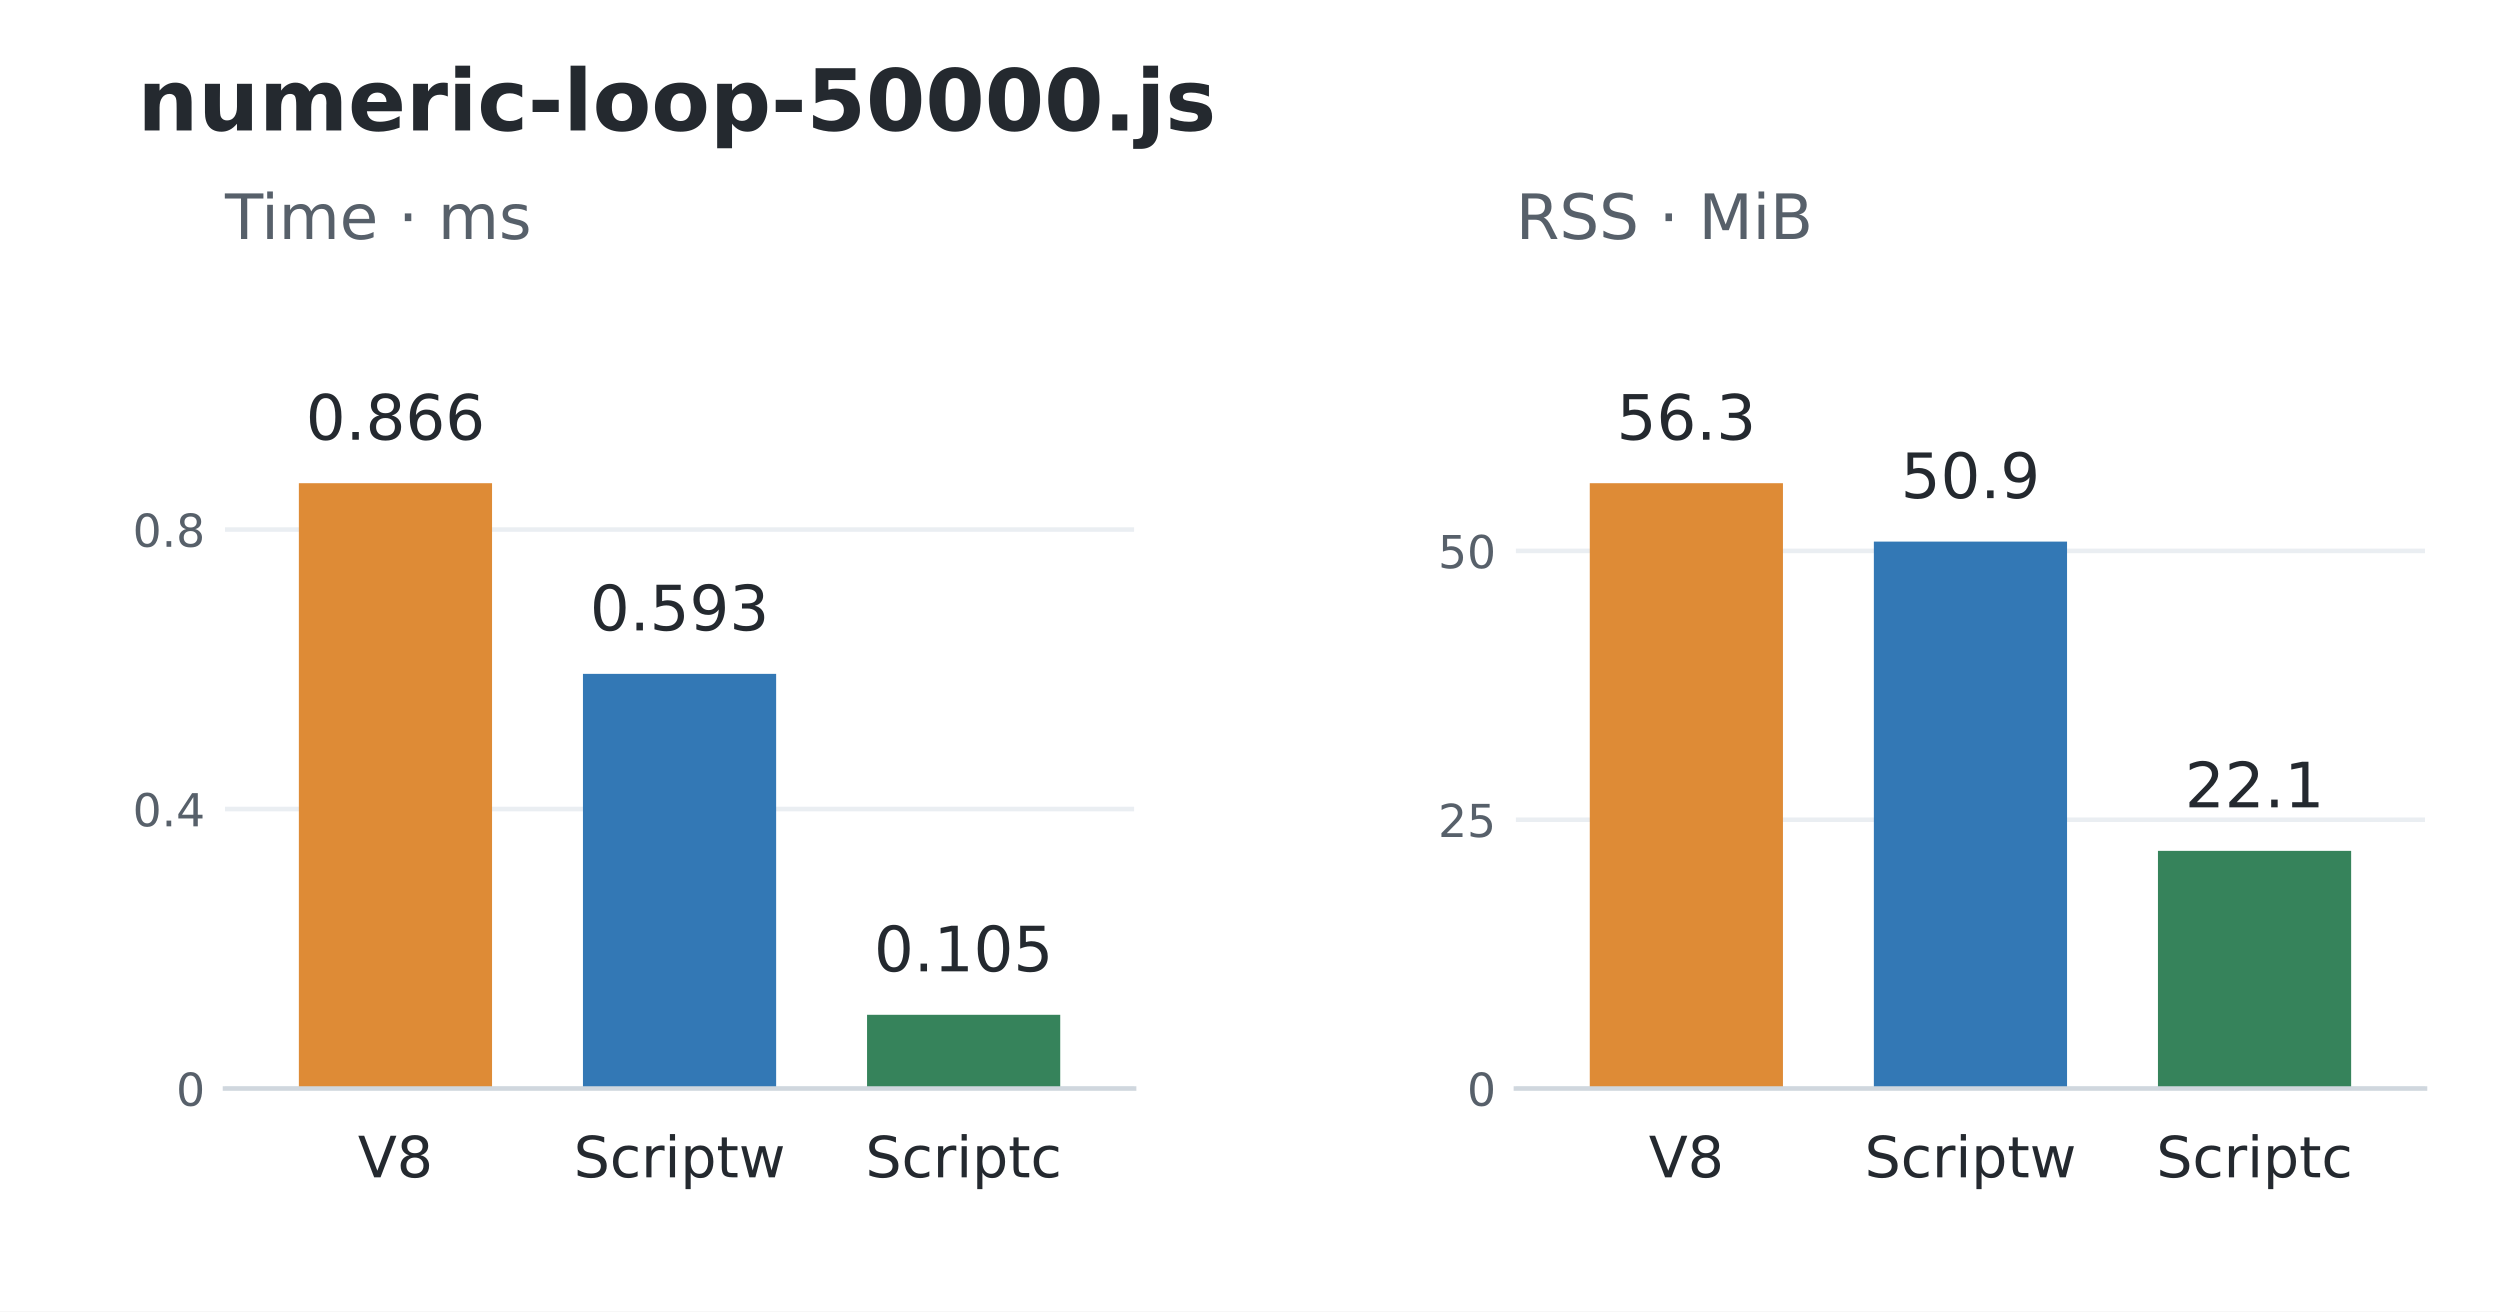
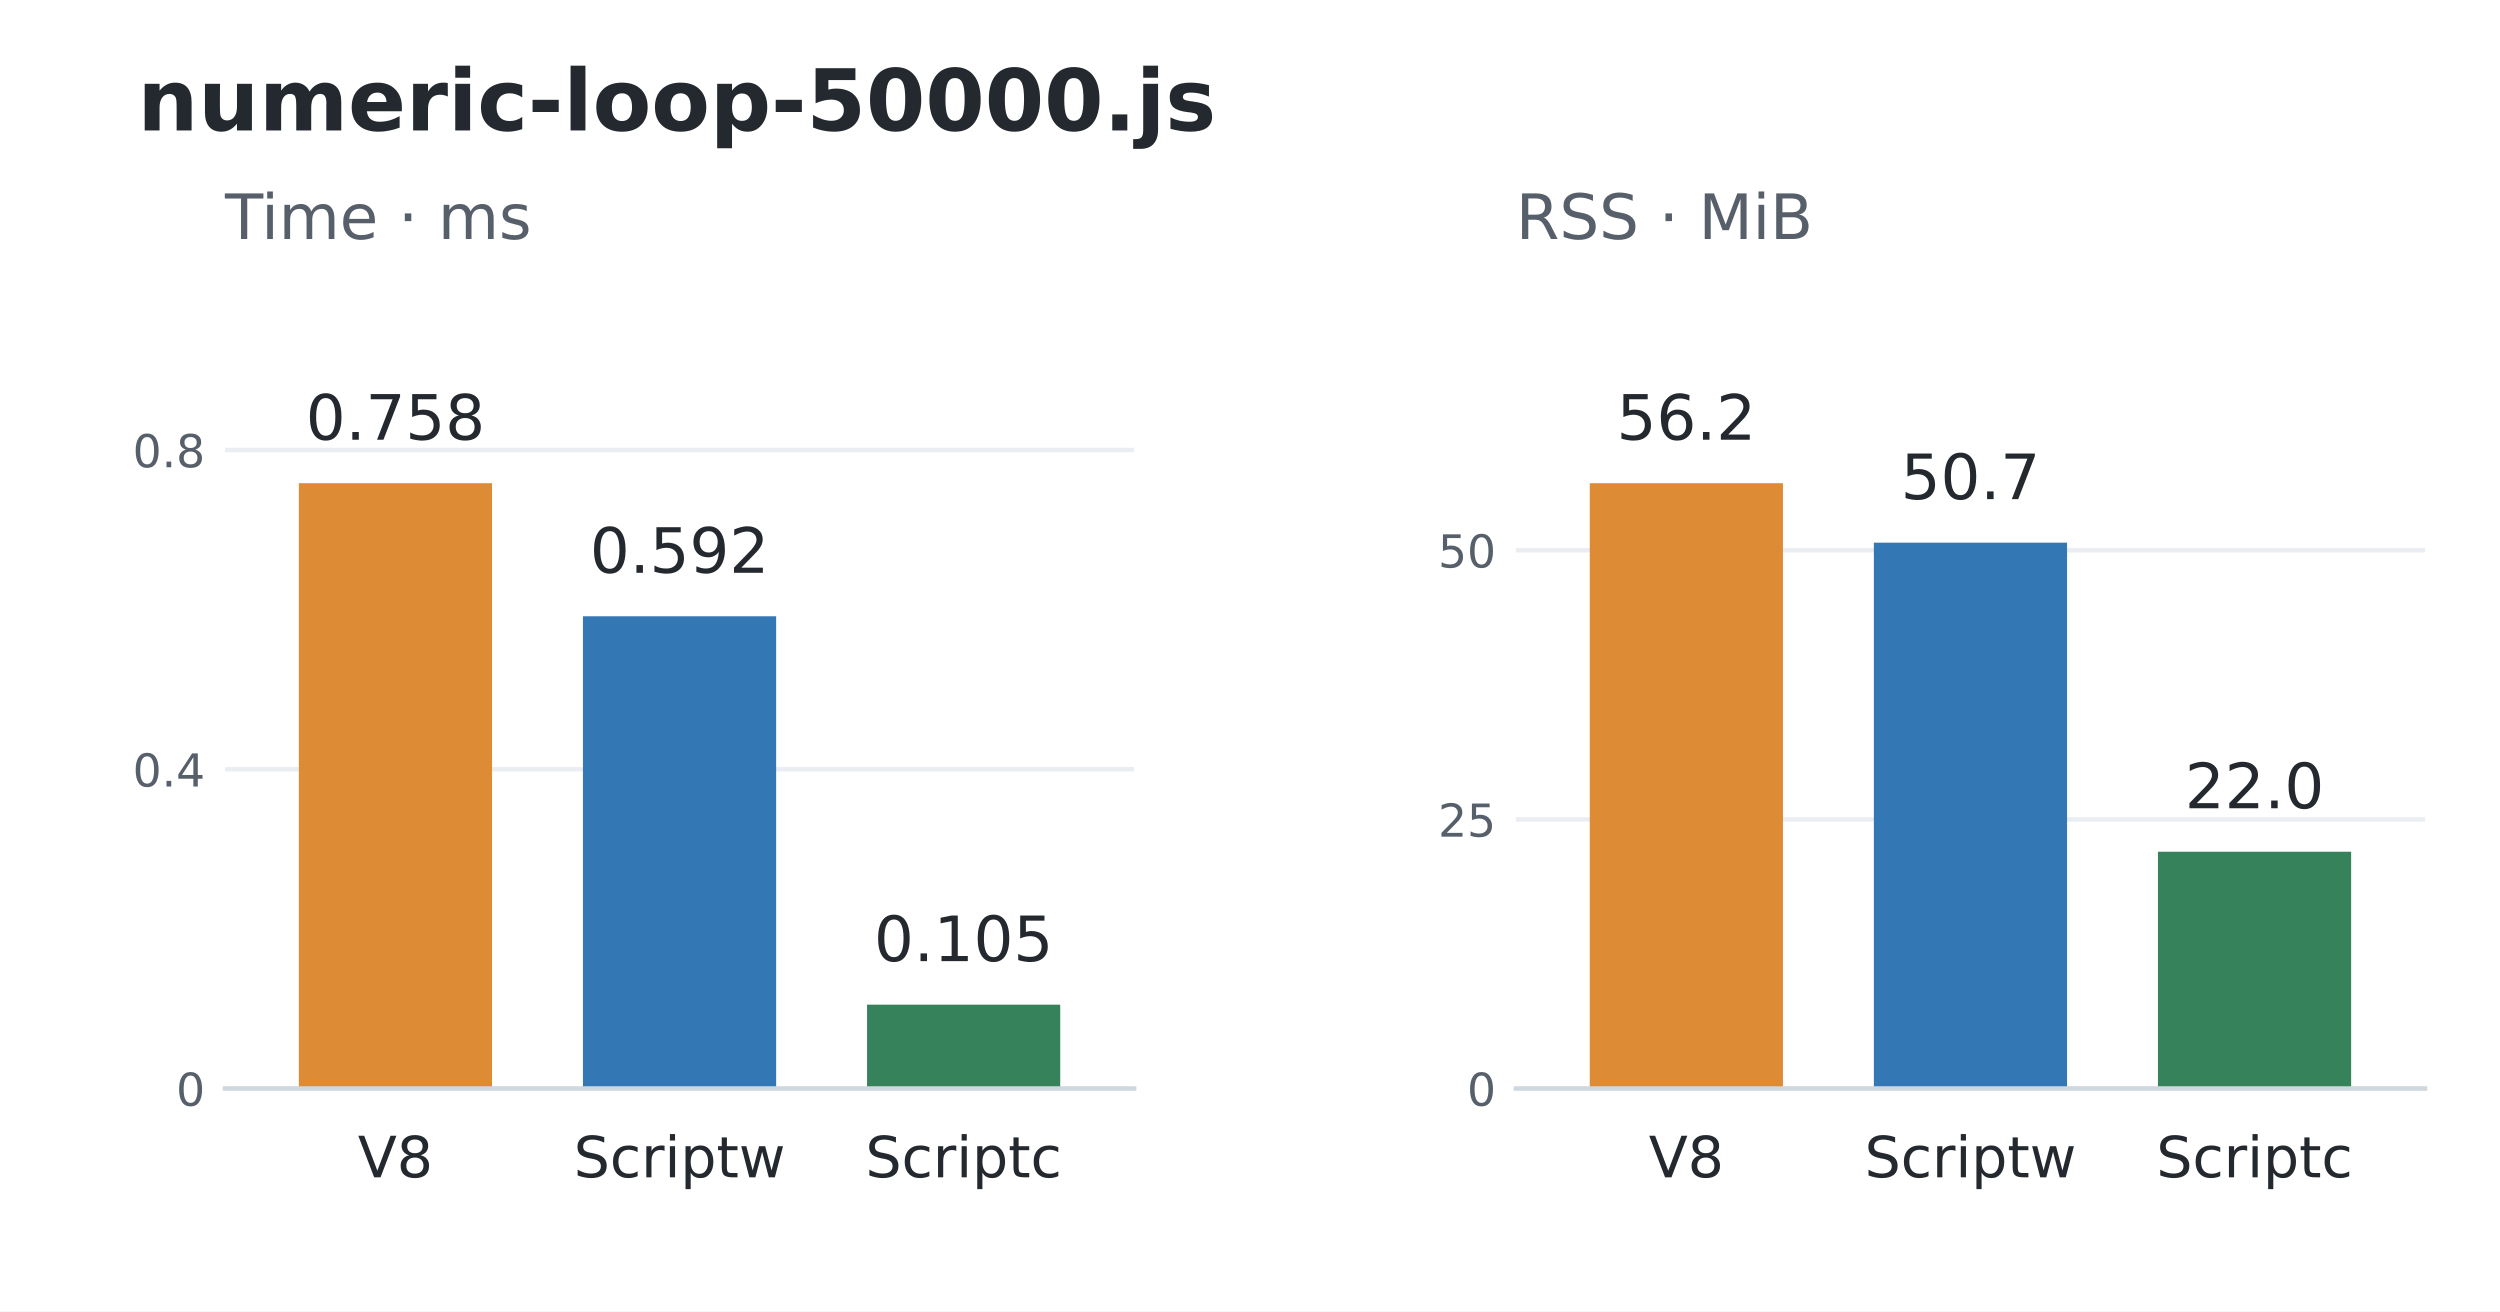
<svg xmlns="http://www.w3.org/2000/svg" width="439.2pt" height="230.4pt" viewBox="0 0 439.2 230.4" version="1.1">
  <defs>
    <style type="text/css">*{stroke-linejoin: round; stroke-linecap: butt}</style>
  </defs>
  <g id="figure_1">
    <g id="patch_1">
      <path d="M 0 230.4 L 439.2 230.4 L 439.2 0 L 0 0 z " style="fill: #ffffff" />
    </g>
    <g id="axes_1">
      <g id="patch_2">
        <path d="M 39.528 191.232 L 199.237 191.232 L 199.237 52.992 L 39.528 52.992 z " style="fill: #ffffff" />
      </g>
      <g id="matplotlib.axis_1">
        <g id="xtick_1">
          <g id="line2d_1" />
          <g id="text_1">
            <text style="font-size: 10px; font-family: 'DejaVu Sans'; text-anchor: middle; fill: #24292f" x="69.473" y="206.83" transform="rotate(-0 69.47346 206.8297)">V8</text>
          </g>
        </g>
        <g id="xtick_2">
          <g id="line2d_2" />
          <g id="text_2">
            <text style="font-size: 10px; font-family: 'DejaVu Sans'; text-anchor: middle; fill: #24292f" x="119.383" y="206.83" transform="rotate(-0 119.3825 206.8304)">Scriptw</text>
          </g>
        </g>
        <g id="xtick_3">
          <g id="line2d_3" />
          <g id="text_3">
            <text style="font-size: 10px; font-family: 'DejaVu Sans'; text-anchor: middle; fill: #24292f" x="169.292" y="206.83" transform="rotate(-0 169.2916 206.8304)">Scriptc</text>
          </g>
        </g>
      </g>
      <g id="matplotlib.axis_2">
        <g id="ytick_1">
          <g id="line2d_4">
            <path d="M 39.528 191.232 L 199.237 191.232 " clip-path="url(#p648741f3fb)" style="fill: none; stroke: #eaeef2; stroke-width: 0.8; stroke-linecap: square" />
          </g>
          <g id="line2d_5" />
          <g id="text_4">
            <text style="font-size: 8px; font-family: 'DejaVu Sans'; text-anchor: end; fill: #57606a" x="36.028" y="194.271" transform="rotate(-0 36.028 194.2711)">0</text>
          </g>
        </g>
        <g id="ytick_2">
          <g id="line2d_6">
-             <path d="M 39.528 142.129 L 199.237 142.129 " clip-path="url(#p648741f3fb)" style="fill: none; stroke: #eaeef2; stroke-width: 0.8; stroke-linecap: square" />
+             <path d="M 39.528 135.143 L 199.237 135.143 " clip-path="url(#p648741f3fb)" style="fill: none; stroke: #eaeef2; stroke-width: 0.8; stroke-linecap: square" />
          </g>
          <g id="line2d_7" />
          <g id="text_5">
-             <text style="font-size: 8px; font-family: 'DejaVu Sans'; text-anchor: end; fill: #57606a" x="36.028" y="145.168" transform="rotate(-0 36.028 145.1676)">0.4</text>
+             <text style="font-size: 8px; font-family: 'DejaVu Sans'; text-anchor: end; fill: #57606a" x="36.028" y="138.182" transform="rotate(-0 36.028 138.1823)">0.4</text>
          </g>
        </g>
        <g id="ytick_3">
          <g id="line2d_8">
-             <path d="M 39.528 93.025 L 199.237 93.025 " clip-path="url(#p648741f3fb)" style="fill: none; stroke: #eaeef2; stroke-width: 0.8; stroke-linecap: square" />
+             <path d="M 39.528 79.054 L 199.237 79.054 " clip-path="url(#p648741f3fb)" style="fill: none; stroke: #eaeef2; stroke-width: 0.8; stroke-linecap: square" />
          </g>
          <g id="line2d_9" />
          <g id="text_6">
-             <text style="font-size: 8px; font-family: 'DejaVu Sans'; text-anchor: end; fill: #57606a" x="36.028" y="96.064" transform="rotate(-0 36.028 96.06408)">0.8</text>
+             <text style="font-size: 8px; font-family: 'DejaVu Sans'; text-anchor: end; fill: #57606a" x="36.028" y="82.093" transform="rotate(-0 36.028 82.09348)">0.8</text>
          </g>
        </g>
      </g>
      <g id="patch_3">
        <path d="M 52.504 191.232 L 86.443 191.232 L 86.443 84.894 L 52.504 84.894 z " clip-path="url(#p648741f3fb)" style="fill: #de8b36" />
      </g>
      <g id="patch_4">
-         <path d="M 102.413 191.232 L 136.352 191.232 L 136.352 118.388 L 102.413 118.388 z " clip-path="url(#p648741f3fb)" style="fill: #3378b5" />
+         <path d="M 102.413 191.232 L 136.352 191.232 L 136.352 108.27 L 102.413 108.27 z " clip-path="url(#p648741f3fb)" style="fill: #3378b5" />
      </g>
      <g id="patch_5">
-         <path d="M 152.323 191.232 L 186.261 191.232 L 186.261 178.285 L 152.323 178.285 z " clip-path="url(#p648741f3fb)" style="fill: #36835b" />
+         <path d="M 152.323 191.232 L 186.261 191.232 L 186.261 176.499 L 152.323 176.499 z " clip-path="url(#p648741f3fb)" style="fill: #36835b" />
      </g>
      <g id="patch_6">
        <path d="M 39.528 191.232 L 199.237 191.232 " style="fill: none; stroke: #d0d7de; stroke-width: 0.8; stroke-linejoin: miter; stroke-linecap: square" />
      </g>
      <g id="text_7">
-         <text style="font-size: 11px; font-family: 'DejaVu Sans'; text-anchor: middle; fill: #24292f" x="69.473" y="77.251" transform="rotate(-0 69.47346 77.25096)">0.866</text>
+         <text style="font-size: 11px; font-family: 'DejaVu Sans'; text-anchor: middle; fill: #24292f" x="69.473" y="77.251" transform="rotate(-0 69.47346 77.25096)">0.758</text>
      </g>
      <g id="text_8">
-         <text style="font-size: 11px; font-family: 'DejaVu Sans'; text-anchor: middle; fill: #24292f" x="119.383" y="110.746" transform="rotate(-0 119.3825 110.7458)">0.593</text>
+         <text style="font-size: 11px; font-family: 'DejaVu Sans'; text-anchor: middle; fill: #24292f" x="119.383" y="100.628" transform="rotate(-0 119.3825 100.6276)">0.592</text>
      </g>
      <g id="text_9">
-         <text style="font-size: 11px; font-family: 'DejaVu Sans'; text-anchor: middle; fill: #24292f" x="169.292" y="170.643" transform="rotate(-0 169.2916 170.6429)">0.105</text>
+         <text style="font-size: 11px; font-family: 'DejaVu Sans'; text-anchor: middle; fill: #24292f" x="169.292" y="168.857" transform="rotate(-0 169.2916 168.8566)">0.105</text>
      </g>
      <g id="text_10">
        <text style="font-size: 11px; font-family: 'DejaVu Sans'; text-anchor: start; fill: #57606a" x="39.528" y="41.992" transform="rotate(-0 39.528 41.992)">Time · ms</text>
      </g>
    </g>
    <g id="axes_2">
      <g id="patch_7">
        <path d="M 266.315 191.232 L 426.024 191.232 L 426.024 52.992 L 266.315 52.992 z " style="fill: #ffffff" />
      </g>
      <g id="matplotlib.axis_3">
        <g id="xtick_4">
          <g id="line2d_10" />
          <g id="text_11">
            <text style="font-size: 10px; font-family: 'DejaVu Sans'; text-anchor: middle; fill: #24292f" x="296.26" y="206.83" transform="rotate(-0 296.2604 206.8297)">V8</text>
          </g>
        </g>
        <g id="xtick_5">
          <g id="line2d_11" />
          <g id="text_12">
            <text style="font-size: 10px; font-family: 'DejaVu Sans'; text-anchor: middle; fill: #24292f" x="346.169" y="206.83" transform="rotate(-0 346.1695 206.8304)">Scriptw</text>
          </g>
        </g>
        <g id="xtick_6">
          <g id="line2d_12" />
          <g id="text_13">
            <text style="font-size: 10px; font-family: 'DejaVu Sans'; text-anchor: middle; fill: #24292f" x="396.079" y="206.83" transform="rotate(-0 396.0785 206.8304)">Scriptc</text>
          </g>
        </g>
      </g>
      <g id="matplotlib.axis_4">
        <g id="ytick_4">
          <g id="line2d_13">
            <path d="M 266.315 191.232 L 426.024 191.232 " clip-path="url(#pf3a1462166)" style="fill: none; stroke: #eaeef2; stroke-width: 0.8; stroke-linecap: square" />
          </g>
          <g id="line2d_14" />
          <g id="text_14">
            <text style="font-size: 8px; font-family: 'DejaVu Sans'; text-anchor: end; fill: #57606a" x="262.815" y="194.271" transform="rotate(-0 262.8149 194.2711)">0</text>
          </g>
        </g>
        <g id="ytick_5">
          <g id="line2d_15">
-             <path d="M 266.315 144.007 L 426.024 144.007 " clip-path="url(#pf3a1462166)" style="fill: none; stroke: #eaeef2; stroke-width: 0.8; stroke-linecap: square" />
+             <path d="M 266.315 143.949 L 426.024 143.949 " clip-path="url(#pf3a1462166)" style="fill: none; stroke: #eaeef2; stroke-width: 0.8; stroke-linecap: square" />
          </g>
          <g id="line2d_16" />
          <g id="text_15">
-             <text style="font-size: 8px; font-family: 'DejaVu Sans'; text-anchor: end; fill: #57606a" x="262.815" y="147.046" transform="rotate(-0 262.8149 147.0456)">25</text>
+             <text style="font-size: 8px; font-family: 'DejaVu Sans'; text-anchor: end; fill: #57606a" x="262.815" y="146.988" transform="rotate(-0 262.8149 146.9882)">25</text>
          </g>
        </g>
        <g id="ytick_6">
          <g id="line2d_17">
-             <path d="M 266.315 96.781 L 426.024 96.781 " clip-path="url(#pf3a1462166)" style="fill: none; stroke: #eaeef2; stroke-width: 0.8; stroke-linecap: square" />
+             <path d="M 266.315 96.666 L 426.024 96.666 " clip-path="url(#pf3a1462166)" style="fill: none; stroke: #eaeef2; stroke-width: 0.8; stroke-linecap: square" />
          </g>
          <g id="line2d_18" />
          <g id="text_16">
-             <text style="font-size: 8px; font-family: 'DejaVu Sans'; text-anchor: end; fill: #57606a" x="262.815" y="99.82" transform="rotate(-0 262.8149 99.82014)">50</text>
+             <text style="font-size: 8px; font-family: 'DejaVu Sans'; text-anchor: end; fill: #57606a" x="262.815" y="99.705" transform="rotate(-0 262.8149 99.7053)">50</text>
          </g>
        </g>
      </g>
      <g id="patch_8">
        <path d="M 279.291 191.232 L 313.229 191.232 L 313.229 84.894 L 279.291 84.894 z " clip-path="url(#pf3a1462166)" style="fill: #de8b36" />
      </g>
      <g id="patch_9">
-         <path d="M 329.2 191.232 L 363.139 191.232 L 363.139 95.15 L 329.2 95.15 z " clip-path="url(#pf3a1462166)" style="fill: #3378b5" />
+         <path d="M 329.2 191.232 L 363.139 191.232 L 363.139 95.333 L 329.2 95.333 z " clip-path="url(#pf3a1462166)" style="fill: #3378b5" />
      </g>
      <g id="patch_10">
-         <path d="M 379.109 191.232 L 413.048 191.232 L 413.048 149.478 L 379.109 149.478 z " clip-path="url(#pf3a1462166)" style="fill: #36835b" />
+         <path d="M 379.109 191.232 L 413.048 191.232 L 413.048 149.638 L 379.109 149.638 z " clip-path="url(#pf3a1462166)" style="fill: #36835b" />
      </g>
      <g id="patch_11">
        <path d="M 266.315 191.232 L 426.024 191.232 " style="fill: none; stroke: #d0d7de; stroke-width: 0.8; stroke-linejoin: miter; stroke-linecap: square" />
      </g>
      <g id="text_17">
-         <text style="font-size: 11px; font-family: 'DejaVu Sans'; text-anchor: middle; fill: #24292f" x="296.26" y="77.251" transform="rotate(-0 296.2604 77.25096)">56.3</text>
+         <text style="font-size: 11px; font-family: 'DejaVu Sans'; text-anchor: middle; fill: #24292f" x="296.26" y="77.251" transform="rotate(-0 296.2604 77.25096)">56.2</text>
      </g>
      <g id="text_18">
-         <text style="font-size: 11px; font-family: 'DejaVu Sans'; text-anchor: middle; fill: #24292f" x="346.169" y="87.508" transform="rotate(-0 346.1695 87.50774)">50.9</text>
+         <text style="font-size: 11px; font-family: 'DejaVu Sans'; text-anchor: middle; fill: #24292f" x="346.169" y="87.69" transform="rotate(-0 346.1695 87.69013)">50.7</text>
      </g>
      <g id="text_19">
-         <text style="font-size: 11px; font-family: 'DejaVu Sans'; text-anchor: middle; fill: #24292f" x="396.079" y="141.835" transform="rotate(-0 396.0785 141.8355)">22.1</text>
+         <text style="font-size: 11px; font-family: 'DejaVu Sans'; text-anchor: middle; fill: #24292f" x="396.079" y="141.995" transform="rotate(-0 396.0785 141.9953)">22.0</text>
      </g>
      <g id="text_20">
        <text style="font-size: 11px; font-family: 'DejaVu Sans'; text-anchor: start; fill: #57606a" x="266.315" y="41.992" transform="rotate(-0 266.3149 41.992)">RSS · MiB</text>
      </g>
    </g>
    <g id="text_21">
      <text style="font-weight: 700; font-size: 15px; font-family: 'DejaVu Sans'; text-anchor: start; fill: #24292f" x="24.156" y="22.918" transform="rotate(-0 24.156 22.91766)">numeric-loop-50000.js</text>
    </g>
  </g>
  <defs>
    <clipPath id="p648741f3fb">
      <rect x="39.528" y="52.992" width="159.709" height="138.24" />
    </clipPath>
    <clipPath id="pf3a1462166">
      <rect x="266.315" y="52.992" width="159.709" height="138.24" />
    </clipPath>
  </defs>
</svg>
